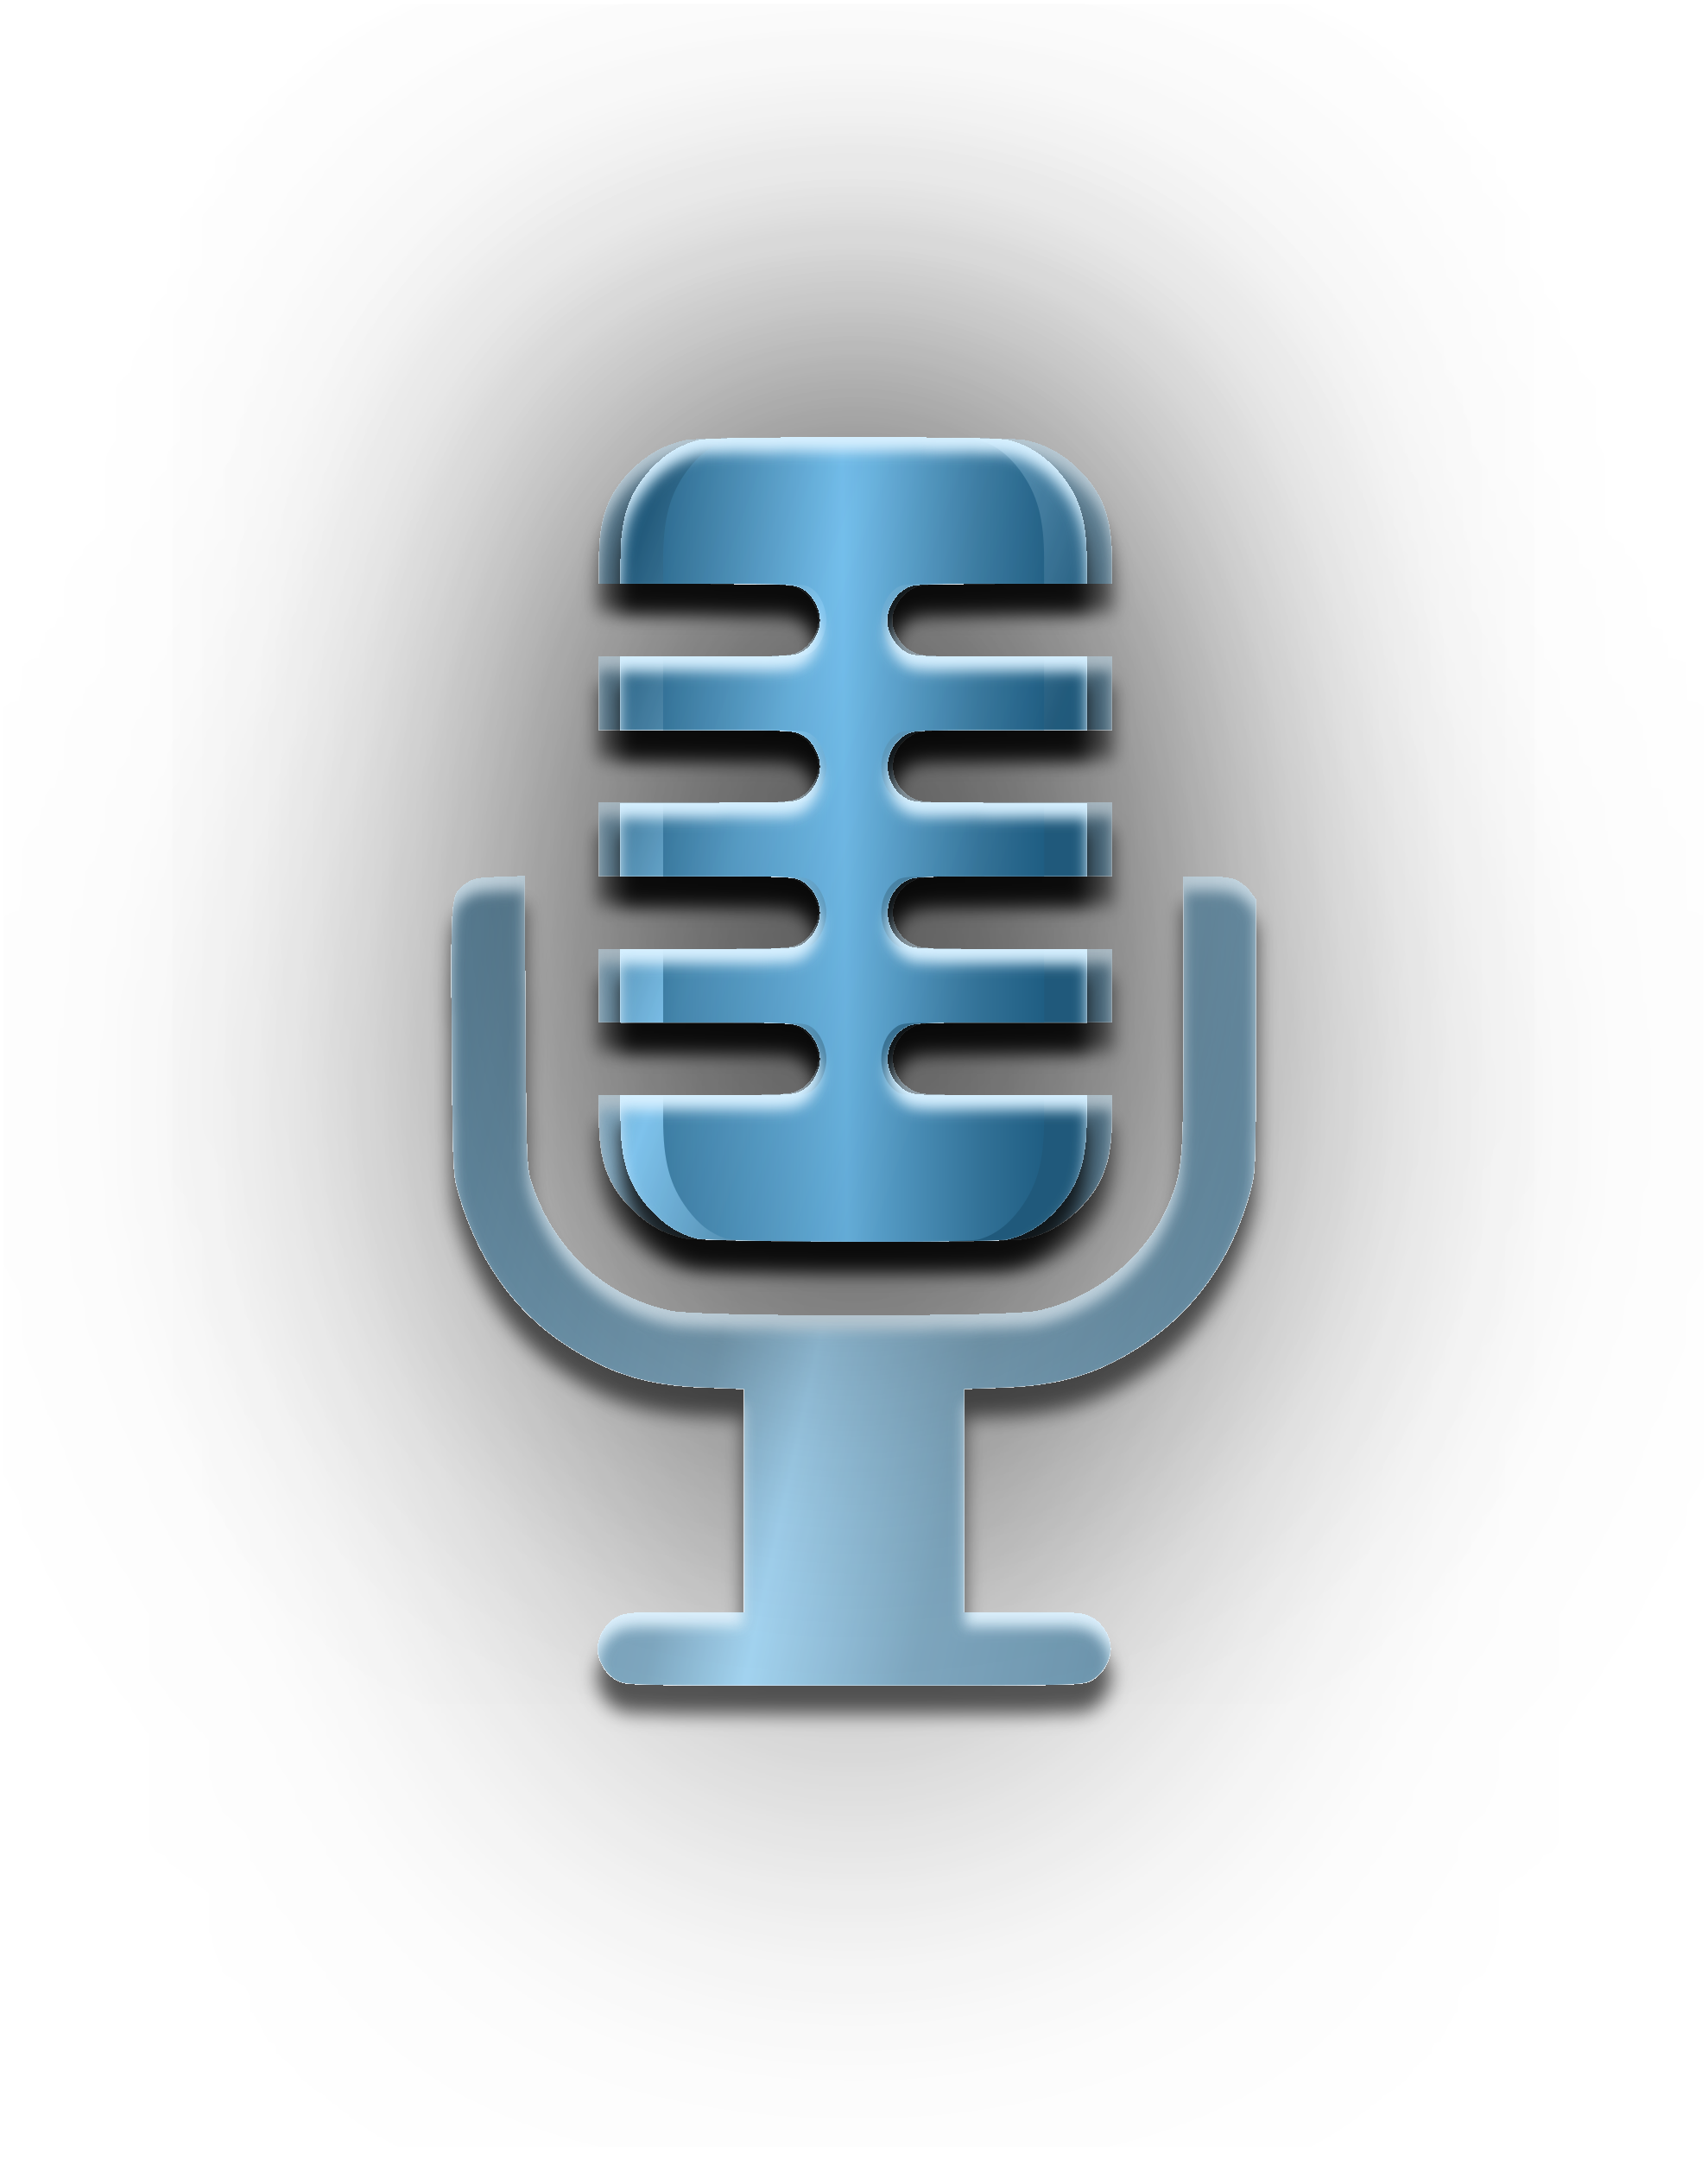
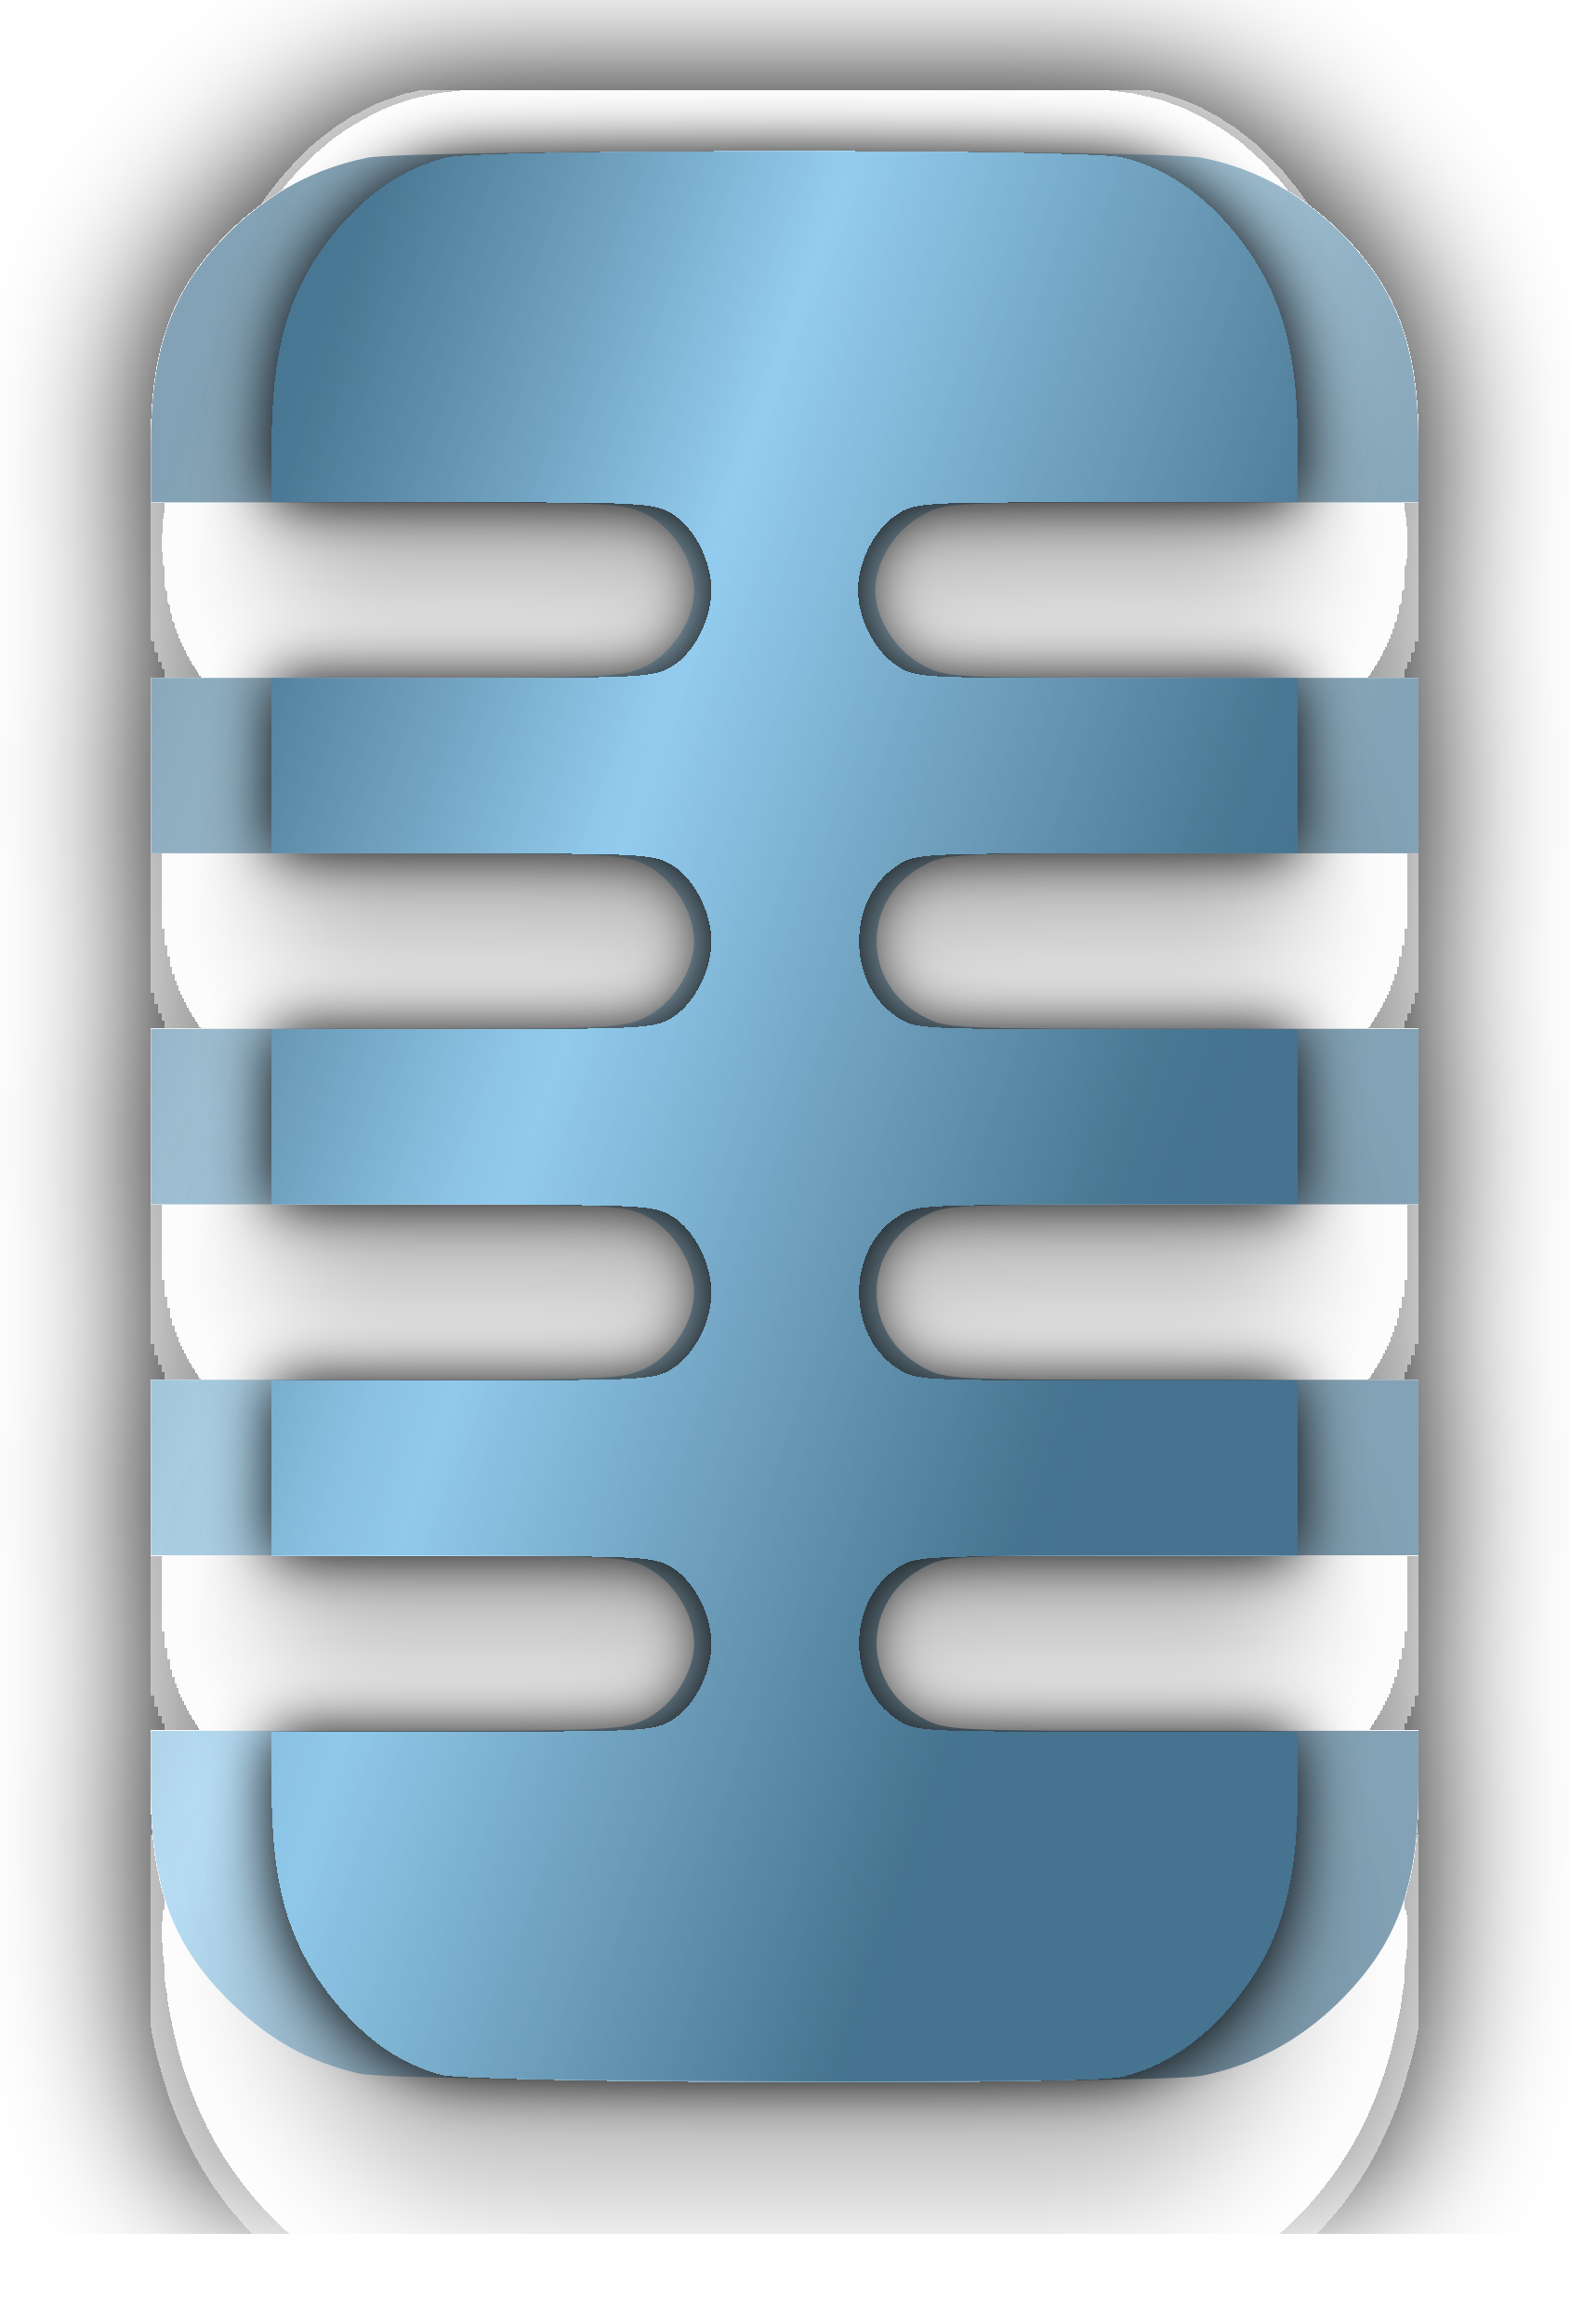
- <svg xmlns="http://www.w3.org/2000/svg" width="121" height="153" viewBox="0 0 121 153" fill="none">
-   <g opacity="0.8" filter="url(#filter0_ddi_593_526)">
-     <path d="M48.43 87.735C46.994 87.389 45.904 86.768 44.78 85.663C43.084 83.972 42.461 82.246 42.461 79.259V77.62H49.209C55.645 77.62 56.008 77.602 56.649 77.274C57.427 76.877 58.033 75.894 58.033 75.03C58.033 74.167 57.427 73.183 56.649 72.786C56.008 72.459 55.645 72.441 49.209 72.441H42.461V69.852V67.263H49.209C55.645 67.263 56.008 67.246 56.649 66.918C57.427 66.521 58.033 65.537 58.033 64.674C58.033 63.811 57.427 62.827 56.649 62.43C56.008 62.102 55.645 62.084 49.209 62.084H42.461V59.495V56.906H49.209C55.645 56.906 56.008 56.889 56.649 56.561C57.427 56.164 58.033 55.18 58.033 54.317C58.033 53.454 57.427 52.47 56.649 52.073C56.008 51.745 55.645 51.728 49.209 51.728H42.461V49.139V46.549H49.209C55.645 46.549 56.008 46.532 56.649 46.204C57.427 45.807 58.033 44.823 58.033 43.96C58.033 43.097 57.427 42.113 56.649 41.716C56.008 41.388 55.645 41.371 49.209 41.371H42.461V39.731C42.461 36.745 43.084 35.036 44.78 33.327C45.922 32.205 47.167 31.515 48.655 31.204C49.936 30.945 71.32 30.945 72.6 31.204C74.088 31.515 75.334 32.205 76.476 33.327C78.172 35.036 78.794 36.745 78.794 39.731V41.371H72.03C65.334 41.371 65.247 41.371 64.573 41.751C63.794 42.182 63.223 43.132 63.223 43.96C63.223 44.789 63.794 45.738 64.573 46.169C65.247 46.549 65.334 46.549 72.03 46.549H78.794V49.139V51.728H72.03C65.334 51.728 65.247 51.728 64.573 52.107C62.825 53.091 62.825 55.542 64.573 56.526C65.247 56.906 65.334 56.906 72.03 56.906H78.794V59.495V62.084H72.03C65.334 62.084 65.247 62.084 64.573 62.464C62.825 63.448 62.825 65.899 64.573 66.883C65.247 67.263 65.334 67.263 72.03 67.263H78.794V69.852V72.441H72.03C65.334 72.441 65.247 72.441 64.573 72.821C62.825 73.805 62.825 76.256 64.573 77.24C65.247 77.62 65.334 77.62 72.03 77.62H78.794V79.259C78.794 82.246 78.172 83.954 76.476 85.663C75.334 86.803 73.985 87.528 72.549 87.804C71.182 88.063 49.52 87.994 48.43 87.735Z" fill="url(#paint0_linear_593_526)" fill-opacity="0.8" />
-     <path d="M87.668 62.425C87.979 62.581 88.412 62.943 88.619 63.237L89 63.772V73.352C89 82.587 88.983 82.984 88.637 84.313C87.339 89.163 84.675 92.926 80.747 95.446C77.754 97.38 75.038 98.191 71.041 98.329L68.325 98.433V106.338V114.261H72.477C76.318 114.261 76.699 114.296 77.322 114.606C78.1 115.003 78.706 115.987 78.706 116.85C78.706 117.713 78.1 118.697 77.322 119.094C76.664 119.44 76.335 119.44 60.539 119.44C44.743 119.44 44.414 119.44 43.757 119.094C42.978 118.697 42.373 117.713 42.373 116.85C42.373 115.987 42.978 115.003 43.757 114.606C44.38 114.296 44.76 114.261 48.601 114.261H52.754V106.338V98.433L50.02 98.329C45.954 98.191 43.324 97.397 40.193 95.36C36.438 92.926 33.808 89.198 32.459 84.399C32.113 83.174 32.096 82.621 32.026 73.663C31.957 63.185 31.94 63.427 33.099 62.598C33.549 62.27 33.912 62.201 35.4 62.167L37.165 62.097L37.234 72.351C37.286 81.327 37.321 82.707 37.58 83.553C39.051 88.438 42.788 91.942 47.598 92.926C49.587 93.341 71.491 93.341 73.481 92.926C77.65 92.063 81.387 88.991 82.927 85.159C83.844 82.863 83.896 82.259 83.896 71.798V62.132H85.488C86.612 62.132 87.27 62.218 87.668 62.425Z" fill="url(#paint1_linear_593_526)" fill-opacity="0.8" />
-   </g>
-   <g filter="url(#filter1_ddi_593_526)">
-     <path opacity="0.9" d="M49.422 87.768C48.118 87.422 47.128 86.8 46.106 85.695C44.566 84.002 44.001 82.275 44.001 79.286V77.645H50.129C55.975 77.645 56.305 77.628 56.886 77.299C57.593 76.902 58.143 75.918 58.143 75.054C58.143 74.19 57.593 73.206 56.886 72.808C56.305 72.48 55.975 72.463 50.129 72.463H44.001V69.871V67.28H50.129C55.975 67.28 56.305 67.263 56.886 66.935C57.593 66.538 58.143 65.553 58.143 64.689C58.143 63.825 57.593 62.841 56.886 62.444C56.305 62.115 55.975 62.098 50.129 62.098H44.001V59.507V56.916H50.129C55.975 56.916 56.305 56.898 56.886 56.57C57.593 56.173 58.143 55.188 58.143 54.325C58.143 53.461 57.593 52.476 56.886 52.079C56.305 51.751 55.975 51.733 50.129 51.733H44.001V49.142V46.551H50.129C55.975 46.551 56.305 46.534 56.886 46.206C57.593 45.808 58.143 44.824 58.143 43.96C58.143 43.096 57.593 42.112 56.886 41.714C56.305 41.386 55.975 41.369 50.129 41.369H44.001V39.728C44.001 36.739 44.566 35.029 46.106 33.319C47.143 32.196 48.275 31.505 49.626 31.194C50.789 30.935 70.212 30.935 71.375 31.194C72.726 31.505 73.858 32.196 74.895 33.319C76.435 35.029 77.001 36.739 77.001 39.728V41.369H70.856C64.775 41.369 64.696 41.369 64.083 41.749C63.376 42.181 62.858 43.131 62.858 43.96C62.858 44.789 63.376 45.739 64.083 46.171C64.696 46.551 64.775 46.551 70.856 46.551H77.001V49.142V51.733H70.856C64.775 51.733 64.696 51.733 64.083 52.114C62.496 53.098 62.496 55.551 64.083 56.536C64.696 56.916 64.775 56.916 70.856 56.916H77.001V59.507V62.098H70.856C64.775 62.098 64.696 62.098 64.083 62.478C62.496 63.463 62.496 65.916 64.083 66.9C64.696 67.28 64.775 67.28 70.856 67.28H77.001V69.871V72.463H70.856C64.775 72.463 64.696 72.463 64.083 72.843C62.496 73.827 62.496 76.28 64.083 77.265C64.696 77.645 64.775 77.645 70.856 77.645H77.001V79.286C77.001 82.275 76.435 83.985 74.895 85.695C73.858 86.835 72.632 87.56 71.328 87.837C70.086 88.096 50.412 88.027 49.422 87.768Z" fill="url(#paint2_linear_593_526)" fill-opacity="0.8" />
-     <path d="M51.436 87.768C50.369 87.422 49.559 86.8 48.723 85.695C47.463 84.002 47.001 82.275 47.001 79.286V77.645H52.015C56.798 77.645 57.068 77.628 57.543 77.299C58.122 76.902 58.572 75.918 58.572 75.054C58.572 74.19 58.122 73.206 57.543 72.808C57.068 72.48 56.798 72.463 52.015 72.463H47.001V69.871V67.28H52.015C56.798 67.28 57.068 67.263 57.543 66.935C58.122 66.538 58.572 65.553 58.572 64.689C58.572 63.825 58.122 62.841 57.543 62.444C57.068 62.115 56.798 62.098 52.015 62.098H47.001V59.507V56.916H52.015C56.798 56.916 57.068 56.898 57.543 56.57C58.122 56.173 58.572 55.188 58.572 54.325C58.572 53.461 58.122 52.476 57.543 52.079C57.068 51.751 56.798 51.733 52.015 51.733H47.001V49.142V46.551H52.015C56.798 46.551 57.068 46.534 57.543 46.206C58.122 45.808 58.572 44.824 58.572 43.96C58.572 43.096 58.122 42.112 57.543 41.714C57.068 41.386 56.798 41.369 52.015 41.369H47.001V39.728C47.001 36.739 47.463 35.029 48.723 33.319C49.572 32.196 50.498 31.505 51.603 31.194C52.555 30.935 68.446 30.935 69.398 31.194C70.503 31.505 71.429 32.196 72.278 33.319C73.538 35.029 74.001 36.739 74.001 39.728V41.369H68.973C63.998 41.369 63.933 41.369 63.432 41.749C62.853 42.181 62.429 43.131 62.429 43.96C62.429 44.789 62.853 45.739 63.432 46.171C63.933 46.551 63.998 46.551 68.973 46.551H74.001V49.142V51.733H68.973C63.998 51.733 63.933 51.733 63.432 52.114C62.133 53.098 62.133 55.551 63.432 56.536C63.933 56.916 63.998 56.916 68.973 56.916H74.001V59.507V62.098H68.973C63.998 62.098 63.933 62.098 63.432 62.478C62.133 63.463 62.133 65.916 63.432 66.9C63.933 67.28 63.998 67.28 68.973 67.28H74.001V69.871V72.463H68.973C63.998 72.463 63.933 72.463 63.432 72.843C62.133 73.827 62.133 76.28 63.432 77.265C63.933 77.645 63.998 77.645 68.973 77.645H74.001V79.286C74.001 82.275 73.538 83.985 72.278 85.695C71.429 86.835 70.426 87.56 69.359 87.837C68.343 88.096 52.246 88.027 51.436 87.768Z" fill="url(#paint3_linear_593_526)" fill-opacity="0.8" />
+ <svg xmlns="http://www.w3.org/2000/svg" width="52" height="77" viewBox="0 0 52 77" fill="none">
+   <g filter="url(#filter0_d_630_146)">
+     <path d="M11.9 68.702C10.24 68.314 8.98 67.617 7.68 66.376C5.72 64.477 5 62.539 5 59.186V57.345H12.8C20.24 57.345 20.66 57.325 21.4 56.957C22.3 56.511 23 55.407 23 54.437C23 53.468 22.3 52.364 21.4 51.918C20.66 51.55 20.24 51.53 12.8 51.53H5V48.623V45.716H12.8C20.24 45.716 20.66 45.697 21.4 45.328C22.3 44.883 23 43.778 23 42.809C23 41.84 22.3 40.735 21.4 40.289C20.66 39.921 20.24 39.902 12.8 39.902H5V36.994V34.087H12.8C20.24 34.087 20.66 34.068 21.4 33.7C22.3 33.254 23 32.149 23 31.18C23 30.211 22.3 29.106 21.4 28.66C20.66 28.292 20.24 28.273 12.8 28.273H5V25.366V22.459H12.8C20.24 22.459 20.66 22.439 21.4 22.071C22.3 21.625 23 20.52 23 19.551C23 18.582 22.3 17.478 21.4 17.032C20.66 16.664 20.24 16.644 12.8 16.644H5V14.803C5 11.45 5.72 9.531 7.68 7.613C9 6.353 10.44 5.578 12.16 5.229C13.64 4.938 38.36 4.938 39.84 5.229C41.56 5.578 43 6.353 44.32 7.613C46.28 9.531 47 11.45 47 14.803V16.644H39.18C31.44 16.644 31.34 16.644 30.56 17.071C29.66 17.555 29 18.621 29 19.551C29 20.482 29.66 21.548 30.56 22.032C31.34 22.459 31.44 22.459 39.18 22.459H47V25.366V28.273H39.18C31.44 28.273 31.34 28.273 30.56 28.699C28.54 29.804 28.54 32.556 30.56 33.661C31.34 34.087 31.44 34.087 39.18 34.087H47V36.994V39.902H39.18C31.44 39.902 31.34 39.902 30.56 40.328C28.54 41.433 28.54 44.185 30.56 45.289C31.34 45.716 31.44 45.716 39.18 45.716H47V48.623V51.53H39.18C31.44 51.53 31.34 51.53 30.56 51.957C28.54 53.061 28.54 55.813 30.56 56.918C31.34 57.345 31.44 57.345 39.18 57.345H47V59.186C47 62.539 46.28 64.457 44.32 66.376C43 67.655 41.44 68.469 39.78 68.779C38.2 69.07 13.16 68.993 11.9 68.702Z" fill="url(#paint0_linear_630_146)" fill-opacity="0.5" />
+     <g filter="url(#filter1_dd_630_146)">
+       <path d="M14.586 68.739C13.242 68.351 12.222 67.653 11.169 66.412C9.583 64.511 9 62.571 9 59.216V57.373H15.314C21.337 57.373 21.677 57.354 22.276 56.985C23.005 56.539 23.571 55.434 23.571 54.464C23.571 53.494 23.005 52.389 22.276 51.943C21.677 51.574 21.337 51.555 15.314 51.555H9V45.736H15.314C21.337 45.736 21.677 45.717 22.276 45.348C23.005 44.902 23.571 43.796 23.571 42.827C23.571 41.857 23.005 40.751 22.276 40.305C21.677 39.937 21.337 39.917 15.314 39.917H9V34.098H15.314C21.337 34.098 21.677 34.079 22.276 33.711C23.005 33.264 23.571 32.159 23.571 31.189C23.571 30.219 23.005 29.114 22.276 28.668C21.677 28.299 21.337 28.28 15.314 28.28H9V22.461H15.314C21.337 22.461 21.677 22.442 22.276 22.073C23.005 21.627 23.571 20.521 23.571 19.552C23.571 18.582 23.005 17.476 22.276 17.03C21.677 16.662 21.337 16.642 15.314 16.642H9V14.8C9 11.444 9.583 9.524 11.169 7.604C12.238 6.343 13.404 5.567 14.796 5.218C15.994 4.927 36.006 4.927 37.204 5.218C38.596 5.567 39.762 6.343 40.831 7.604C42.417 9.524 43 11.444 43 14.8V16.642H36.669C30.404 16.642 30.323 16.642 29.691 17.069C28.963 17.554 28.429 18.621 28.429 19.552C28.429 20.483 28.963 21.549 29.691 22.034C30.323 22.461 30.404 22.461 36.669 22.461H43V28.28H36.669C30.404 28.28 30.323 28.28 29.691 28.706C28.056 29.812 28.056 32.566 29.691 33.672C30.323 34.098 30.404 34.098 36.669 34.098H43V39.917H36.669C30.404 39.917 30.323 39.917 29.691 40.344C28.056 41.449 28.056 44.204 29.691 45.309C30.323 45.736 30.404 45.736 36.669 45.736H43V51.555H36.669C30.404 51.555 30.323 51.555 29.691 51.981C28.056 53.087 28.056 55.841 29.691 56.947C30.323 57.373 30.404 57.373 36.669 57.373H43V59.216C43 62.571 42.417 64.492 40.831 66.412C39.762 67.692 38.499 68.506 37.155 68.817C35.876 69.108 15.606 69.03 14.586 68.739Z" fill="url(#paint1_linear_630_146)" fill-opacity="0.5" shape-rendering="crispEdges" />
+     </g>
  </g>
  <defs>
-     <filter id="filter0_ddi_593_526" x="0.3" y="0.31" width="120.4" height="151.83" filterUnits="userSpaceOnUse" color-interpolation-filters="sRGB">
+     <filter id="filter0_d_630_146" x="0" y="0" width="52" height="74" filterUnits="userSpaceOnUse" color-interpolation-filters="sRGB">
      <feFlood flood-opacity="0" result="BackgroundImageFix" />
      <feColorMatrix in="SourceAlpha" type="matrix" values="0 0 0 0 0 0 0 0 0 0 0 0 0 0 0 0 0 0 127 0" result="hardAlpha" />
-       <feOffset dy="1" />
-       <feGaussianBlur stdDeviation="15.85" />
+       <feOffset />
+       <feGaussianBlur stdDeviation="2.5" />
      <feComposite in2="hardAlpha" operator="out" />
-       <feColorMatrix type="matrix" values="0 0 0 0 0 0 0 0 0 0 0 0 0 0 0 0 0 0 0.9 0" />
-       <feBlend mode="normal" in2="BackgroundImageFix" result="effect1_dropShadow_593_526" />
-       <feColorMatrix in="SourceAlpha" type="matrix" values="0 0 0 0 0 0 0 0 0 0 0 0 0 0 0 0 0 0 127 0" result="hardAlpha" />
-       <feOffset dy="2" />
-       <feGaussianBlur stdDeviation="0.65" />
-       <feComposite in2="hardAlpha" operator="out" />
-       <feColorMatrix type="matrix" values="0 0 0 0 0 0 0 0 0 0 0 0 0 0 0 0 0 0 0.8 0" />
-       <feBlend mode="normal" in2="effect1_dropShadow_593_526" result="effect2_dropShadow_593_526" />
-       <feBlend mode="normal" in="SourceGraphic" in2="effect2_dropShadow_593_526" result="shape" />
-       <feColorMatrix in="SourceAlpha" type="matrix" values="0 0 0 0 0 0 0 0 0 0 0 0 0 0 0 0 0 0 127 0" result="hardAlpha" />
-       <feOffset dy="1" />
-       <feGaussianBlur stdDeviation="0.5" />
-       <feComposite in2="hardAlpha" operator="arithmetic" k2="-1" k3="1" />
-       <feColorMatrix type="matrix" values="0 0 0 0 0.838 0 0 0 0 0.939 0 0 0 0 1 0 0 0 1 0" />
-       <feBlend mode="normal" in2="shape" result="effect3_innerShadow_593_526" />
+       <feColorMatrix type="matrix" values="0 0 0 0 0 0 0 0 0 0 0 0 0 0 0 0 0 0 1 0" />
+       <feBlend mode="normal" in2="BackgroundImageFix" result="effect1_dropShadow_630_146" />
+       <feBlend mode="normal" in="SourceGraphic" in2="effect1_dropShadow_630_146" result="shape" />
    </filter>
-     <filter id="filter1_ddi_593_526" x="12.3" y="0.3" width="96.4" height="120.4" filterUnits="userSpaceOnUse" color-interpolation-filters="sRGB">
+     <filter id="filter1_dd_630_146" x="5" y="3" width="42" height="74" filterUnits="userSpaceOnUse" color-interpolation-filters="sRGB">
      <feFlood flood-opacity="0" result="BackgroundImageFix" />
      <feColorMatrix in="SourceAlpha" type="matrix" values="0 0 0 0 0 0 0 0 0 0 0 0 0 0 0 0 0 0 127 0" result="hardAlpha" />
-       <feOffset dy="1" />
-       <feGaussianBlur stdDeviation="15.85" />
+       <feOffset />
+       <feGaussianBlur stdDeviation="1" />
      <feComposite in2="hardAlpha" operator="out" />
-       <feColorMatrix type="matrix" values="0 0 0 0 0 0 0 0 0 0 0 0 0 0 0 0 0 0 0.9 0" />
-       <feBlend mode="normal" in2="BackgroundImageFix" result="effect1_dropShadow_593_526" />
+       <feColorMatrix type="matrix" values="0 0 0 0 0 0 0 0 0 0 0 0 0 0 0 0 0 0 1 0" />
+       <feBlend mode="normal" in2="BackgroundImageFix" result="effect1_dropShadow_630_146" />
      <feColorMatrix in="SourceAlpha" type="matrix" values="0 0 0 0 0 0 0 0 0 0 0 0 0 0 0 0 0 0 127 0" result="hardAlpha" />
-       <feOffset dy="2" />
-       <feGaussianBlur stdDeviation="0.65" />
+       <feOffset dy="4" />
+       <feGaussianBlur stdDeviation="2" />
      <feComposite in2="hardAlpha" operator="out" />
-       <feColorMatrix type="matrix" values="0 0 0 0 0 0 0 0 0 0 0 0 0 0 0 0 0 0 0.8 0" />
-       <feBlend mode="normal" in2="effect1_dropShadow_593_526" result="effect2_dropShadow_593_526" />
-       <feBlend mode="normal" in="SourceGraphic" in2="effect2_dropShadow_593_526" result="shape" />
-       <feColorMatrix in="SourceAlpha" type="matrix" values="0 0 0 0 0 0 0 0 0 0 0 0 0 0 0 0 0 0 127 0" result="hardAlpha" />
-       <feOffset dy="1" />
-       <feGaussianBlur stdDeviation="0.5" />
-       <feComposite in2="hardAlpha" operator="arithmetic" k2="-1" k3="1" />
-       <feColorMatrix type="matrix" values="0 0 0 0 0.838 0 0 0 0 0.939 0 0 0 0 1 0 0 0 1 0" />
-       <feBlend mode="normal" in2="shape" result="effect3_innerShadow_593_526" />
+       <feColorMatrix type="matrix" values="0 0 0 0 0 0 0 0 0 0 0 0 0 0 0 0 0 0 0.25 0" />
+       <feBlend mode="normal" in2="effect1_dropShadow_630_146" result="effect2_dropShadow_630_146" />
+       <feBlend mode="normal" in="SourceGraphic" in2="effect2_dropShadow_630_146" result="shape" />
    </filter>
-     <linearGradient id="paint0_linear_593_526" x1="47.527" y1="28.564" x2="80.323" y2="41.054" gradientUnits="userSpaceOnUse">
+     <linearGradient id="paint0_linear_630_146" x1="10.855" y1="2.265" x2="48.481" y2="17.017" gradientUnits="userSpaceOnUse">
      <stop stop-color="#08466B" />
      <stop offset="0.19" stop-color="#37779D" />
      <stop offset="0.432" stop-color="#71BDEB" />
      <stop offset="0.76" stop-color="#37779D" />
      <stop offset="1" stop-color="#08466B" />
    </linearGradient>
-     <linearGradient id="paint1_linear_593_526" x1="85.794" y1="127.181" x2="22.865" y2="113.444" gradientUnits="userSpaceOnUse">
-       <stop stop-color="#08466B" />
-       <stop offset="0.35" stop-color="#37779D" />
-       <stop offset="0.527" stop-color="#71BDEB" />
-       <stop offset="0.635" stop-color="#37779D" />
-       <stop offset="1" stop-color="#08466B" />
-     </linearGradient>
-     <linearGradient id="paint2_linear_593_526" x1="48.601" y1="28.553" x2="79.069" y2="39.084" gradientUnits="userSpaceOnUse">
+     <linearGradient id="paint1_linear_630_146" x1="13.74" y1="2.252" x2="45.67" y2="12.379" gradientUnits="userSpaceOnUse">
      <stop stop-color="#08466B" />
      <stop offset="0.19" stop-color="#37779D" />
      <stop offset="0.432" stop-color="#71BDEB" />
      <stop offset="0.76" stop-color="#37779D" />
      <stop offset="1" stop-color="#08466B" />
    </linearGradient>
-     <linearGradient id="paint3_linear_593_526" x1="40.797" y1="19.318" x2="78.142" y2="19.099" gradientUnits="userSpaceOnUse">
-       <stop stop-color="#08466B" />
-       <stop offset="0.19" stop-color="#37779D" />
-       <stop offset="0.504" stop-color="#71BDEB" />
-       <stop offset="0.76" stop-color="#37779D" />
-       <stop offset="1" stop-color="#08466B" />
-     </linearGradient>
  </defs>
</svg>
